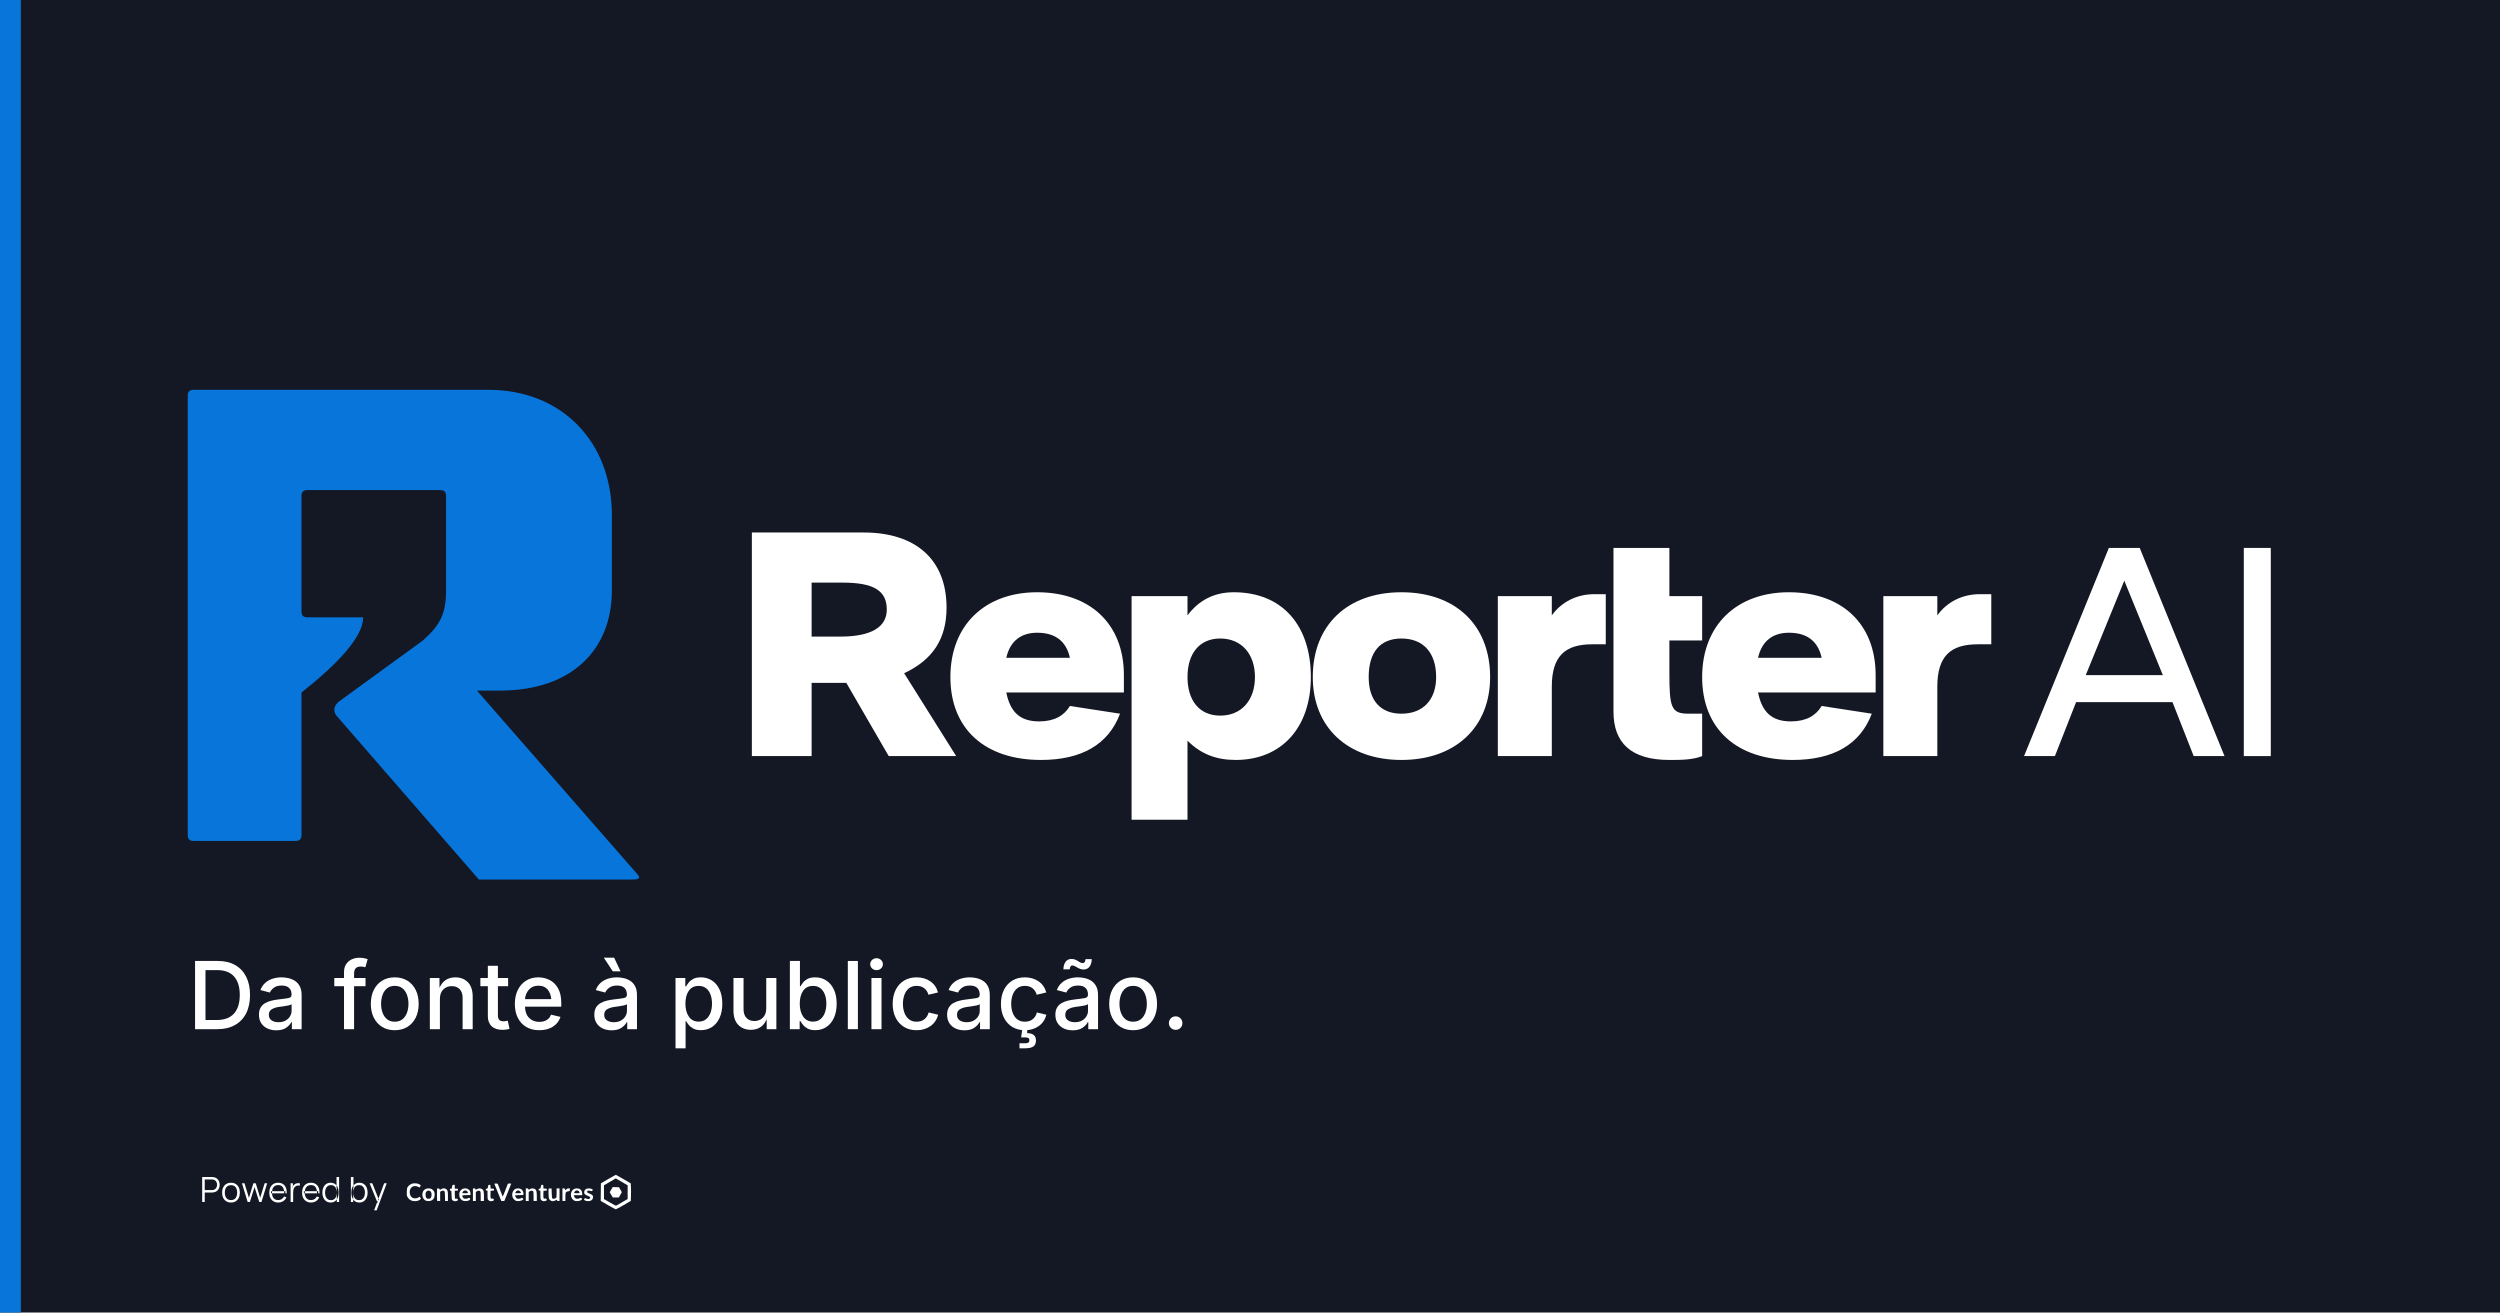
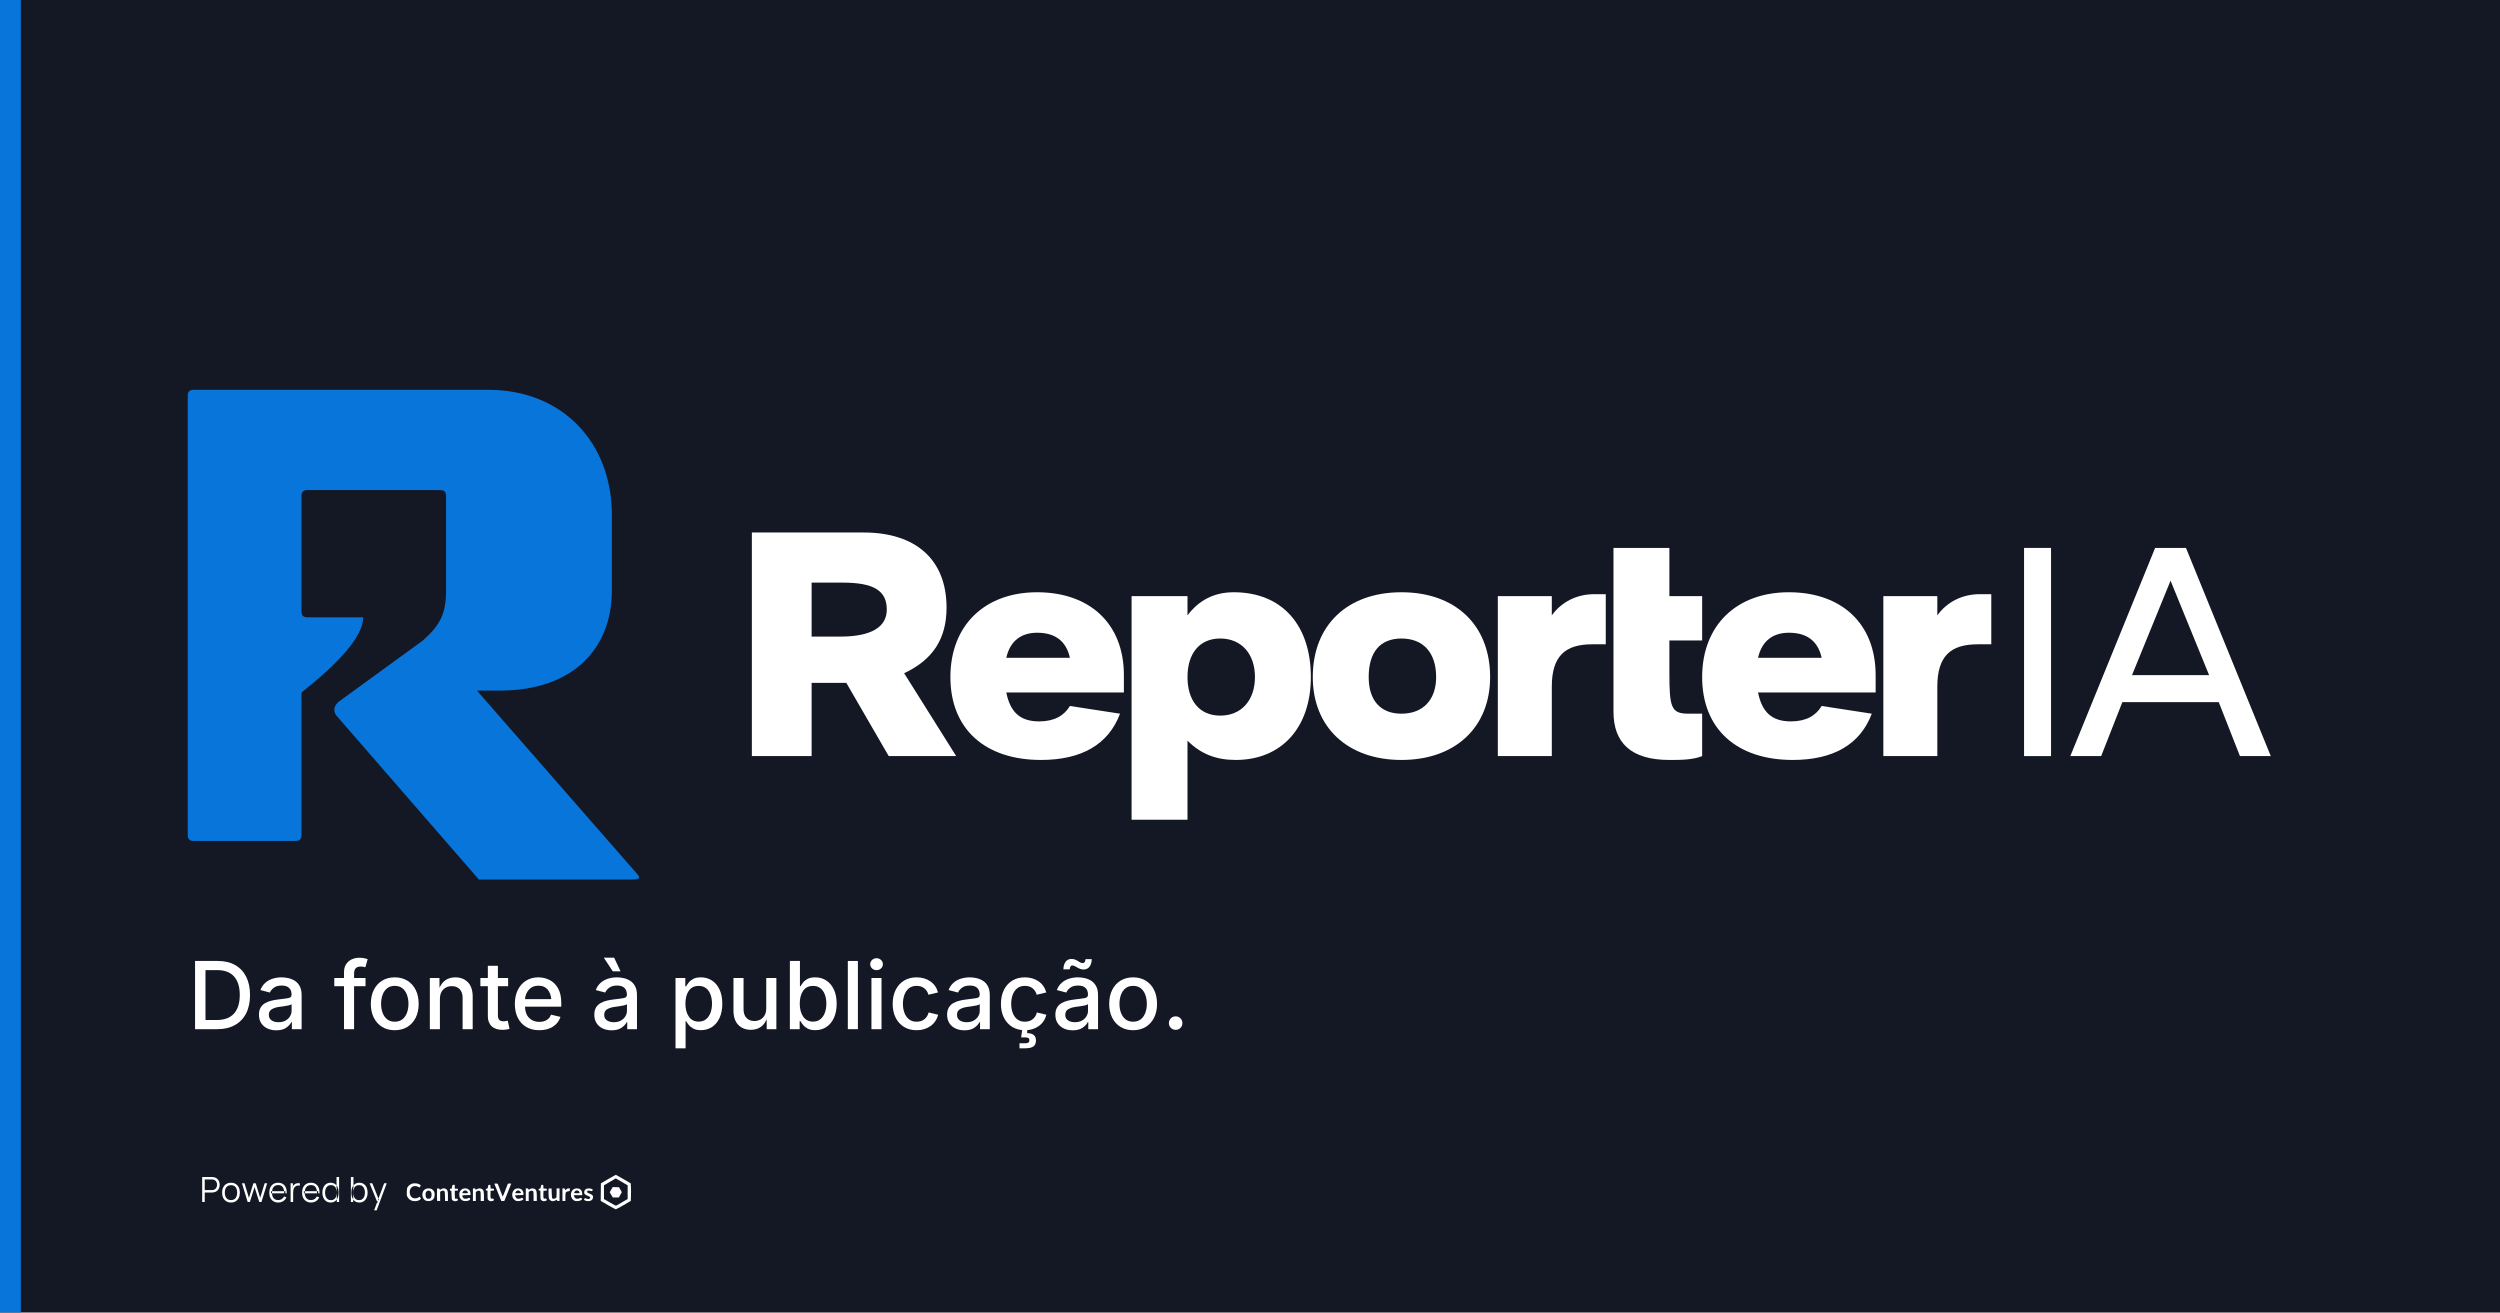
<svg xmlns="http://www.w3.org/2000/svg" viewBox="0 0 1200 630" width="1200" height="630">
  <rect width="1200" height="630" fill="#141824" />
  <rect width="10" height="630" fill="#0875DB" />
  <g transform="translate(63 160) scale(2.26)">
    <g transform="translate(12 12)">
      <g transform="translate(0 0) scale(0.4094488)" fill="#0875DB" fill-rule="evenodd">
        <path d="M3 0H156C194 0 220 27 220 65V104C220 135 199 156 162 156H150L233 251Q236 254 231 254H151L78 170Q74 166 78 162L122 130C131 122 134 116 134 104V55Q134 52 131 52H62Q59 52 59 55V115Q59 118 62 118H91C91 128 78 142 59 157V231Q59 234 56 234H3Q0 234 0 231V3Q0 0 3 0Z" />
      </g>
      <g transform="translate(119.811 30.3) scale(0.409396)" fill="#FFFFFF" fill-rule="evenodd">
        <path d="M0 0H58C85 0 101 14 101 39C101 55 94 66 79 73L106 116H71L49 78H31V116H0Z M31 26V54H46C62 54 70 49 70 40C70 30 63 26 47 26Z" />
        <path d="M193 83H132C134 93 139 98 149 98C157 98 162 95 165 90L191 94C185 110 171 118 150 118C121 118 103 102 103 75C103 48 121 31 148 31C175 31 193 47 193 74Z M132 65H165C163 56 157 52 148 52C140 52 134 56 132 65Z" />
        <path d="M197 33H226V43C232 35 240 31 250 31C275 31 290 48 290 75C290 101 275 118 251 118C241 118 233 115 226 108V149H197Z M226 75C226 63 232 55 243 55C254 55 261 63 261 75C261 87 254 95 243 95C232 95 226 87 226 75Z" />
        <path d="M337 31C365 31 383 48 383 75C383 101 365 118 337 118C309 118 291 101 291 75C291 48 309 31 337 31Z M337 55C326 55 320 62 320 75C320 87 326 94 337 94C348 94 355 87 355 75C355 62 348 55 337 55Z" />
        <path d="M387 33H415V43C420 36 428 32 437 32H443V58H436C422 58 415 64 415 80V116H387Z" />
        <path d="M447 8H476V33H493V56H476V73C476 91 477 94 486 94H493V116C488 118 482 118 476 118C456 118 447 109 447 93Z" />
        <path d="M583 83H522C524 93 529 98 539 98C547 98 552 95 555 90L581 94C575 110 561 118 540 118C511 118 493 102 493 75C493 48 511 31 538 31C565 31 583 47 583 74Z M522 65H555C553 56 547 52 538 52C530 52 524 56 522 65Z" />
        <path d="M587 33H615V43C620 36 628 32 637 32H643V58H636C622 58 615 64 615 80V116H587Z" />
-         <path d="M704 8H720L764 116H748L737 88H687L676 116H660Z M692 74H732L712 25Z" />
-         <path d="M774 8H788V116H774Z" />
+         <path d="M660 8H674V116H660Z" />
+         <path d="M728 8H744L788 116H772L761 88H711L700 116H684Z M716 74H756L736 25Z" />
      </g>
    </g>
  </g>
  <path d="M650 0L165 0L165 1490L664 1490Q884 1490 1041 1400.5Q1198 1311 1282 1145Q1366 979 1366 747Q1366 514 1281.5 347Q1197 180 1036.5 90Q876 0 650 0ZM393 200L637 200Q890 200 1016 341.5Q1142 483 1142 747Q1142 1010 1017.5 1150Q893 1290 649 1290L393 1290Z" transform="translate(90 494) scale(0.02197266 -0.02197266)" fill="#FFFFFF" />
  <path d="M461 -25Q354 -25 268.5 14.5Q183 54 133 130Q83 206 83 316Q83 411 120 472.5Q157 534 219 569.5Q281 605 357.5 623Q434 641 513 650Q661 667 728 679.5Q795 692 795 751L795 757Q795 850 740.5 901.5Q686 953 581 953Q471 953 408 905Q345 857 322 800L115 854Q153 954 224 1015Q295 1076 386.5 1104Q478 1132 578 1132Q645 1132 721 1116Q797 1100 864 1058.5Q931 1017 973 940Q1015 863 1015 742L1015 0L802 0L802 153L791 153Q758 87 677.5 31Q597 -25 461 -25ZM510 152Q599 152 663 187.5Q727 223 761.5 280Q796 337 796 403L796 546Q780 530 727.5 518.5Q675 507 617 499Q559 491 525 487Q432 474 365.5 436.5Q299 399 299 313Q299 233 358.5 192.5Q418 152 510 152Z" transform="translate(122.4756 494) scale(0.02197266 -0.02197266)" fill="#FFFFFF" />
  <path d="" transform="translate(148.0298 494) scale(0.02197266 -0.02197266)" fill="#FFFFFF" />
  <path d="M702 1118L702 939L452 939L452 0L232 0L232 939L20 939L20 1118L232 1118L232 1246Q232 1350 278.5 1420Q325 1490 400.5 1525Q476 1560 565 1560Q631 1560 678.5 1549.5Q726 1539 749 1530L698 1352Q682 1356 658 1362Q634 1368 600 1368Q521 1368 486.5 1329Q452 1290 452 1216L452 1118Z" transform="translate(160.0269 494) scale(0.02197266 -0.02197266)" fill="#FFFFFF" />
  <path d="M618 -23Q461 -23 343.5 49Q226 121 161 250.5Q96 380 96 553Q96 727 161 857.5Q226 988 343.5 1060Q461 1132 618 1132Q776 1132 893.5 1060Q1011 988 1076 857.5Q1141 727 1141 553Q1141 380 1076 250.5Q1011 121 893.5 49Q776 -23 618 -23ZM618 163Q720 163 786.5 216.5Q853 270 885.5 358.5Q918 447 918 553Q918 660 885.5 749.5Q853 839 786.5 892.5Q720 946 618 946Q517 946 451 892.5Q385 839 352.5 749.5Q320 660 320 553Q320 447 352.5 358.5Q385 270 451 216.5Q517 163 618 163Z" transform="translate(175.8911 494) scale(0.02197266 -0.02197266)" fill="#FFFFFF" />
  <path d="M368 662L368 0L148 0L148 1118L358 1118L359 903Q411 1021 498.5 1076.5Q586 1132 704 1132Q875 1132 979.5 1024.5Q1084 917 1084 710L1084 0L864 0L864 683Q864 804 801 872Q738 940 628 940Q516 940 442 867.5Q368 795 368 662Z" transform="translate(203.0713 494) scale(0.02197266 -0.02197266)" fill="#FFFFFF" />
  <path d="M626 1118L626 939L403 939L403 302Q403 235 431.5 203.5Q460 172 525 172Q543 172 570.5 176Q598 180 618 184L657 8Q622 -4 581.5 -9.5Q541 -15 503 -15Q351 -15 267 63.5Q183 142 183 284L183 939L20 939L20 1118L183 1118L183 1384L403 1384L403 1118Z" transform="translate(230.1416 494) scale(0.02197266 -0.02197266)" fill="#FFFFFF" />
  <path d="M630 -23Q465 -23 345 48Q225 119 160.5 248Q96 377 96 551Q96 723 159.5 854Q223 985 339 1058.5Q455 1132 611 1132Q738 1132 852.5 1075.5Q967 1019 1038.5 895.5Q1110 772 1110 570L1110 492L317 492Q323 330 409 244.5Q495 159 632 159Q724 159 790.5 199Q857 239 886 317L1093 268Q1053 137 931 57Q809 -23 630 -23ZM318 656L892 656Q880 788 809.5 869Q739 950 612 950Q480 950 403.5 863.5Q327 777 318 656Z" transform="translate(245.0171 494) scale(0.02197266 -0.02197266)" fill="#FFFFFF" />
  <path d="" transform="translate(271.4502 494) scale(0.02197266 -0.02197266)" fill="#FFFFFF" />
  <path d="M461 -25Q354 -25 268.5 14.5Q183 54 133 130Q83 206 83 316Q83 411 120 472.5Q157 534 219 569.5Q281 605 357.5 623Q434 641 513 650Q661 667 728 679.5Q795 692 795 751L795 757Q795 850 740.5 901.5Q686 953 581 953Q471 953 408 905Q345 857 322 800L115 854Q153 954 224 1015Q295 1076 386.5 1104Q478 1132 578 1132Q645 1132 721 1116Q797 1100 864 1058.5Q931 1017 973 940Q1015 863 1015 742L1015 0L802 0L802 153L791 153Q758 87 677.5 31Q597 -25 461 -25ZM510 152Q599 152 663 187.5Q727 223 761.5 280Q796 337 796 403L796 546Q780 530 727.5 518.5Q675 507 617 499Q559 491 525 487Q432 474 365.5 436.5Q299 399 299 313Q299 233 358.5 192.5Q418 152 510 152ZM487 1263L290 1562L516 1562L656 1263Z" transform="translate(283.4473 494) scale(0.02197266 -0.02197266)" fill="#FFFFFF" />
  <path d="" transform="translate(309.0015 494) scale(0.02197266 -0.02197266)" fill="#FFFFFF" />
  <path d="M148 -418L148 1118L362 1118L362 936L380 936Q399 970 434.5 1016.5Q470 1063 534 1097.5Q598 1132 703 1132Q837 1132 942.5 1064Q1048 996 1109 867Q1170 738 1170 556Q1170 376 1110 246Q1050 116 944.5 47Q839 -22 703 -22Q601 -22 537 12.5Q473 47 436.5 93Q400 139 380 175L368 175L368 -418ZM654 165Q750 165 814.5 217Q879 269 912 358Q945 447 945 558Q945 668 912.5 755.5Q880 843 815.5 894Q751 945 654 945Q512 945 438 838.5Q364 732 364 558Q364 383 439 274Q514 165 654 165Z" transform="translate(320.9985 494) scale(0.02197266 -0.02197266)" fill="#FFFFFF" />
  <path d="M529 -14Q358 -14 253 93.5Q148 201 148 408L148 1118L368 1118L368 435Q368 314 431.5 246Q495 178 604 178Q716 178 790 250.5Q864 323 864 456L864 1118L1085 1118L1085 0L874 0L873 217Q820 95 732.5 40.5Q645 -14 529 -14Z" transform="translate(348.8159 494) scale(0.02197266 -0.02197266)" fill="#FFFFFF" />
  <path d="M703 -22Q601 -22 537 12.5Q473 47 436.5 93Q400 139 380 175L362 175L362 0L148 0L148 1490L368 1490L368 936L380 936Q399 970 434.5 1016.5Q470 1063 534 1097.5Q598 1132 703 1132Q837 1132 942.5 1064Q1048 996 1109 867Q1170 738 1170 556Q1170 376 1110 246Q1050 116 944.5 47Q839 -22 703 -22ZM654 165Q750 165 814.5 217Q879 269 912 358Q945 447 945 558Q945 668 912.5 755.5Q880 843 815.5 894Q751 945 654 945Q512 945 438 838.5Q364 732 364 558Q364 383 439 274Q514 165 654 165Z" transform="translate(375.8862 494) scale(0.02197266 -0.02197266)" fill="#FFFFFF" />
  <path d="M368 1490L368 0L148 0L148 1490Z" transform="translate(403.7036 494) scale(0.02197266 -0.02197266)" fill="#FFFFFF" />
  <path d="M148 0L148 1118L368 1118L368 0ZM259 1289Q202 1289 161.5 1327Q121 1365 121 1419Q121 1474 161.5 1512Q202 1550 259 1550Q316 1550 357 1512Q398 1474 398 1419Q398 1365 357 1327Q316 1289 259 1289Z" transform="translate(415.0415 494) scale(0.02197266 -0.02197266)" fill="#FFFFFF" />
  <path d="M618 -23Q460 -23 343 49Q226 121 161 250.5Q96 380 96 553Q96 727 161 857.5Q226 988 343 1060Q460 1132 618 1132Q792 1132 918.5 1044.5Q1045 957 1086 802L877 752Q854 839 787.5 892.5Q721 946 619 946Q518 946 451.5 893Q385 840 352.5 750.5Q320 661 320 553Q320 446 352.5 357.5Q385 269 451.5 216Q518 163 619 163Q723 163 791 218.5Q859 274 881 365L1089 315Q1048 157 921 67Q794 -23 618 -23Z" transform="translate(426.3794 494) scale(0.02197266 -0.02197266)" fill="#FFFFFF" />
  <path d="M461 -25Q354 -25 268.5 14.5Q183 54 133 130Q83 206 83 316Q83 411 120 472.5Q157 534 219 569.5Q281 605 357.5 623Q434 641 513 650Q661 667 728 679.5Q795 692 795 751L795 757Q795 850 740.5 901.5Q686 953 581 953Q471 953 408 905Q345 857 322 800L115 854Q153 954 224 1015Q295 1076 386.5 1104Q478 1132 578 1132Q645 1132 721 1116Q797 1100 864 1058.5Q931 1017 973 940Q1015 863 1015 742L1015 0L802 0L802 153L791 153Q758 87 677.5 31Q597 -25 461 -25ZM510 152Q599 152 663 187.5Q727 223 761.5 280Q796 337 796 403L796 546Q780 530 727.5 518.5Q675 507 617 499Q559 491 525 487Q432 474 365.5 436.5Q299 399 299 313Q299 233 358.5 192.5Q418 152 510 152Z" transform="translate(452.7905 494) scale(0.02197266 -0.02197266)" fill="#FFFFFF" />
  <path d="M618 -23Q460 -23 343 49Q226 121 161 250.5Q96 380 96 553Q96 727 161 857.5Q226 988 343 1060Q460 1132 618 1132Q792 1132 918.5 1044.5Q1045 957 1086 802L877 752Q854 839 787.5 892.5Q721 946 619 946Q518 946 451.5 893Q385 840 352.5 750.5Q320 661 320 553Q320 446 352.5 357.5Q385 269 451.5 216Q518 163 619 163Q723 163 791 218.5Q859 274 881 365L1089 315Q1048 157 921 67Q794 -23 618 -23ZM501 -418L501 -308L622 -308Q675 -308 696 -293.5Q717 -279 717 -244Q717 -208 696 -194Q675 -180 622 -180L537 -180L569 47L671 47L671 0L669 -87Q861 -89 861 -247Q861 -337 805 -377.5Q749 -418 627 -418Z" transform="translate(478.3447 494) scale(0.02197266 -0.02197266)" fill="#FFFFFF" />
  <path d="M461 -25Q354 -25 268.5 14.5Q183 54 133 130Q83 206 83 316Q83 411 120 472.5Q157 534 219 569.5Q281 605 357.5 623Q434 641 513 650Q661 667 728 679.5Q795 692 795 751L795 757Q795 850 740.5 901.5Q686 953 581 953Q471 953 408 905Q345 857 322 800L115 854Q153 954 224 1015Q295 1076 386.5 1104Q478 1132 578 1132Q645 1132 721 1116Q797 1100 864 1058.5Q931 1017 973 940Q1015 863 1015 742L1015 0L802 0L802 153L791 153Q758 87 677.5 31Q597 -25 461 -25ZM510 152Q599 152 663 187.5Q727 223 761.5 280Q796 337 796 403L796 546Q780 530 727.5 518.5Q675 507 617 499Q559 491 525 487Q432 474 365.5 436.5Q299 399 299 313Q299 233 358.5 192.5Q418 152 510 152ZM702 1303Q648 1303 602 1325.5Q556 1348 519 1370Q482 1392 454 1392Q426 1392 412.5 1366.5Q399 1341 397 1307L258 1307Q261 1410 306 1472Q351 1534 436 1534Q492 1534 535 1511.5Q578 1489 613 1466Q648 1443 682 1443Q733 1443 742 1530L878 1530Q875 1425 828 1364Q781 1303 702 1303Z" transform="translate(504.7559 494) scale(0.02197266 -0.02197266)" fill="#FFFFFF" />
  <path d="M618 -23Q461 -23 343.5 49Q226 121 161 250.5Q96 380 96 553Q96 727 161 857.5Q226 988 343.5 1060Q461 1132 618 1132Q776 1132 893.5 1060Q1011 988 1076 857.5Q1141 727 1141 553Q1141 380 1076 250.5Q1011 121 893.5 49Q776 -23 618 -23ZM618 163Q720 163 786.5 216.5Q853 270 885.5 358.5Q918 447 918 553Q918 660 885.5 749.5Q853 839 786.5 892.5Q720 946 618 946Q517 946 451 892.5Q385 839 352.5 749.5Q320 660 320 553Q320 447 352.5 358.5Q385 270 451 216.5Q517 163 618 163Z" transform="translate(530.3101 494) scale(0.02197266 -0.02197266)" fill="#FFFFFF" />
  <path d="M311 -15Q249 -15 206 27.5Q163 70 163 132Q163 194 206 237Q249 280 311 280Q373 280 415.5 237Q458 194 458 132Q458 70 415.5 27.5Q373 -15 311 -15Z" transform="translate(557.4902 494) scale(0.02197266 -0.02197266)" fill="#FFFFFF" />
  <g transform="translate(90 558) scale(0.98)">
    <g transform="translate(6 6)">
      <g transform="translate(0 0.6) scale(0.17)" fill="#FFFFFF" fill-rule="evenodd">
        <path d="M7.0 75.0V3.0H34.8Q35.85 3.0 37.175 3.075Q38.5 3.15 39.867 3.4Q45.483 4.267 49.408 7.333Q53.333 10.4 55.367 15.058Q57.4 19.717 57.4 25.333Q57.4 30.95 55.358 35.608Q53.317 40.267 49.392 43.333Q45.467 46.4 39.867 47.267Q38.5 47.467 37.167 47.567Q35.833 47.667 34.8 47.667H14.333V75.0ZM14.333 40.633H34.6Q35.517 40.633 36.717 40.533Q37.917 40.433 39.067 40.2Q42.75 39.417 45.133 37.158Q47.517 34.9 48.675 31.792Q49.833 28.683 49.833 25.333Q49.833 21.983 48.675 18.875Q47.517 15.767 45.133 13.508Q42.75 11.25 39.067 10.466Q37.917 10.2 36.717 10.116Q35.517 10.033 34.6 10.033H14.333Z" />
        <path d="M89.967 76.5Q81.917 76.5 76.2 72.85Q70.483 69.2 67.442 62.758Q64.4 56.317 64.4 47.933Q64.4 39.45 67.5 33.042Q70.6 26.633 76.333 23.067Q82.067 19.5 89.967 19.5Q98.05 19.5 103.775 23.133Q109.5 26.767 112.533 33.175Q115.567 39.583 115.567 47.933Q115.567 56.433 112.508 62.858Q109.45 69.283 103.708 72.892Q97.967 76.5 89.967 76.5ZM89.967 69.467Q98.95 69.467 103.358 63.475Q107.767 57.483 107.767 47.933Q107.767 38.167 103.325 32.35Q98.883 26.533 89.967 26.533Q83.917 26.533 79.983 29.267Q76.05 32 74.125 36.817Q72.2 41.633 72.2 47.933Q72.2 57.683 76.708 63.575Q81.217 69.467 89.967 69.467Z" />
        <path d="M138.05 75.0 121.55 20.967 128.916 21.0 141.717 62.934 154.567 21.0H161.267L174.117 62.934L186.983 21.0H194.283L177.783 75.0H171.383L157.917 32L144.45 75.0Z" />
        <path d="M226.133 76.5Q218.267 76.5 212.475 73.008Q206.683 69.517 203.492 63.158Q200.3 56.8 200.3 48.233Q200.3 39.383 203.45 32.933Q206.6 26.483 212.333 22.992Q218.067 19.5 225.867 19.5Q233.867 19.5 239.517 23.167Q245.167 26.833 248.067 33.683Q250.967 40.533 250.683 50.067H243.2V47.467Q243 36.95 238.675 31.592Q234.35 26.233 226.067 26.233Q217.35 26.233 212.725 31.892Q208.1 37.55 208.1 48.0Q208.1 58.217 212.725 63.842Q217.35 69.467 225.867 69.467Q231.667 69.467 235.983 66.783Q240.3 64.1 242.8 59.067L249.667 61.7Q246.45 68.767 240.225 72.633Q234 76.5 226.133 76.5ZM205.5 50.067V43.9H246.767V50.067Z" />
        <path d="M261.75 75.0V21.0H268.35V34L267.05 32.3Q267.966 29.9 269.416 27.867Q270.866 25.833 272.55 24.533Q274.666 22.7 277.45 21.725Q280.233 20.75 283.083 20.575Q285.933 20.4 288.317 21.0V27.9Q285.333 27.166 281.841 27.558Q278.35 27.95 275.383 30.333Q272.683 32.467 271.35 35.375Q270.016 38.283 269.566 41.558Q269.116 44.833 269.116 48.067V75.0Z" />
        <path d="M320.633 76.5Q312.767 76.5 306.975 73.008Q301.183 69.517 297.992 63.158Q294.8 56.8 294.8 48.233Q294.8 39.383 297.95 32.933Q301.1 26.483 306.833 22.992Q312.567 19.5 320.367 19.5Q328.367 19.5 334.017 23.167Q339.667 26.833 342.567 33.683Q345.467 40.533 345.183 50.067H337.7V47.467Q337.5 36.95 333.175 31.592Q328.85 26.233 320.567 26.233Q311.85 26.233 307.225 31.892Q302.6 37.55 302.6 48.0Q302.6 58.217 307.225 63.842Q311.85 69.467 320.367 69.467Q326.167 69.467 330.483 66.783Q334.8 64.1 337.3 59.067L344.167 61.7Q340.95 68.767 334.725 72.633Q328.5 76.5 320.633 76.5ZM300 50.067V43.9H341.267V50.067Z" />
        <path d="M377.217 76.5Q369.633 76.5 364.283 72.733Q358.933 68.967 356.092 62.5Q353.25 56.033 353.25 47.933Q353.25 39.883 356.075 33.442Q358.9 27 364.2 23.25Q369.5 19.5 376.917 19.5Q384.517 19.5 389.717 23.2Q394.917 26.9 397.583 33.333Q400.25 39.767 400.25 47.933Q400.25 56 397.592 62.467Q394.933 68.933 389.8 72.717Q384.667 76.5 377.217 76.5ZM377.95 69.667Q383.7 69.667 387.458 66.85Q391.217 64.033 393.05 59.117Q394.883 54.2 394.883 47.933Q394.883 41.6 393.033 36.717Q391.183 31.833 387.458 29.083Q383.733 26.333 378.117 26.333Q372.3 26.333 368.508 29.192Q364.716 32.05 362.883 36.942Q361.05 41.833 361.05 47.933Q361.05 54.083 362.933 59.008Q364.816 63.933 368.567 66.8Q372.317 69.667 377.95 69.667ZM394.883 75.0V34.333H394.117V3.0H401.483V75.0Z" />
        <path d="M459.733 76.5Q452.283 76.5 447.15 72.717Q442.017 68.933 439.358 62.467Q436.7 56 436.7 47.933Q436.7 39.767 439.367 33.333Q442.033 26.9 447.233 23.2Q452.433 19.5 460.033 19.5Q467.45 19.5 472.75 23.25Q478.05 27 480.875 33.442Q483.7 39.883 483.7 47.933Q483.7 56.033 480.858 62.5Q478.017 68.967 472.667 72.733Q467.317 76.5 459.733 76.5ZM435.467 75.0V3.0H442.833V34.333H442.067V75.0ZM459 69.667Q464.633 69.667 468.383 66.8Q472.133 63.933 474.017 59.008Q475.9 54.083 475.9 47.933Q475.9 41.833 474.05 36.942Q472.2 32.05 468.425 29.192Q464.65 26.333 458.833 26.333Q453.217 26.333 449.492 29.083Q445.767 31.833 443.917 36.717Q442.067 41.6 442.067 47.933Q442.067 54.2 443.9 59.117Q445.733 64.033 449.492 66.85Q453.25 69.667 459 69.667Z" />
        <path d="M502.4 99.0 512.867 70.667 513 79.067 489.367 21.0H497.133L516.533 69.567H513.333L531.233 21.0H538.766L509.733 99.0Z" />
      </g>
      <g transform="translate(101.2265 0) scale(0.1588785)" fill="#FFFFFF" fill-rule="evenodd">
        <path d="M 622 13.338 L 599.500 26.567 599.234 53.579 L 598.969 80.592 621.234 93.536 C 633.480 100.656, 644.400 106.481, 645.500 106.481 C 646.600 106.481, 657.448 100.677, 669.606 93.584 L 691.712 80.687 692.279 64.593 C 692.592 55.742, 692.544 43.554, 692.173 37.510 L 691.500 26.520 669 13.342 C 656.625 6.094, 646.050 0.152, 645.500 0.137 C 644.950 0.122, 634.375 6.062, 622 13.338 M 627.267 21.861 L 609.033 32.500 609.017 53.655 L 609 74.809 627.093 85.390 C 642.965 94.673, 645.450 95.832, 647.343 94.834 C 648.529 94.208, 656.813 89.451, 665.750 84.262 L 682 74.828 681.992 53.664 L 681.984 32.500 667.742 24.243 C 659.909 19.702, 651.700 14.915, 649.500 13.604 L 645.500 11.222 627.267 21.861 M 17.882 27.319 C 11.737 29.619, 7.390 32.817, 4.384 37.249 C 1.704 41.199, 1.476 42.288, 1.167 52.627 C 0.881 62.170, 1.116 64.307, 2.816 67.640 C 7.501 76.823, 15.425 81.410, 26.500 81.351 C 33.984 81.311, 39.717 79.185, 43.439 75.068 C 45.367 72.937, 45.363 72.908, 42.782 70.328 L 40.186 67.731 36.908 70.065 C 34.659 71.667, 31.885 72.506, 28.065 72.741 C 17.499 73.390, 10.919 66.671, 10.219 54.520 C 9.943 49.727, 10.344 47.585, 12.186 44.008 C 13.459 41.538, 16.029 38.500, 17.898 37.258 C 22.534 34.177, 30.725 34.156, 36.159 37.210 L 40.091 39.419 42.455 36.460 C 45.234 32.982, 44.688 31.903, 38.567 28.777 C 33.474 26.176, 22.923 25.433, 17.882 27.319 M 271.167 27.946 C 271.350 28.467, 276.225 40.611, 282 54.934 L 292.500 80.976 297.120 80.988 L 301.740 81 312.370 54.660 C 318.217 40.173, 323 28.023, 323 27.660 C 323 27.297, 320.739 27, 317.975 27 C 313.424 27, 312.848 27.259, 311.863 29.750 C 311.265 31.262, 307.701 40.589, 303.943 50.476 C 300.185 60.363, 296.881 67.788, 296.600 66.976 C 294.757 61.645, 282.626 30.174, 281.865 28.750 C 281.164 27.438, 279.666 27, 275.881 27 C 273.105 27, 270.983 27.426, 271.167 27.946 M 141.640 32.750 C 141.369 33.712, 140.849 36.413, 140.485 38.750 C 139.882 42.626, 139.568 43, 136.912 43 C 134.343 43, 134 43.353, 134 46 C 134 48.501, 134.400 49, 136.402 49 C 138.801 49, 138.804 49.015, 139.152 62.421 C 139.474 74.831, 139.675 76.027, 141.820 78.310 C 144.711 81.385, 149.095 82.321, 154.187 80.950 C 158.499 79.789, 159.704 78.072, 158.146 75.311 C 157.439 74.058, 155.948 73.500, 153.312 73.500 L 149.500 73.500 149.219 61.250 L 148.938 49 153.969 49 C 158.892 49, 159 48.936, 159 46 C 159 43.067, 158.889 43, 154 43 L 149 43 149 37 L 149 31 145.567 31 C 143.153 31, 141.988 31.519, 141.640 32.750 M 252.520 32.250 C 252.291 32.938, 251.729 35.523, 251.271 37.996 C 250.540 41.946, 250.078 42.553, 247.469 43.005 C 245.110 43.414, 244.500 44.031, 244.500 46.010 C 244.500 47.983, 245.071 48.566, 247.250 48.816 L 250 49.133 250 61.990 C 250 74.218, 250.121 74.991, 252.480 77.794 C 255.364 81.221, 259.080 82.222, 264.434 81.015 C 269.684 79.831, 270.677 78.634, 269.004 75.508 C 267.862 73.374, 267.155 73.068, 264.510 73.564 C 259.571 74.491, 258.889 72.790, 259.215 60.355 L 259.500 49.500 264.750 49.198 C 269.805 48.907, 270 48.788, 270 46 C 270 43.212, 269.805 43.093, 264.750 42.802 L 259.500 42.500 259.200 36.750 C 258.906 31.103, 258.847 31, 255.919 31 C 254.279 31, 252.750 31.563, 252.520 32.250 M 415.520 32.250 C 415.291 32.938, 414.729 35.523, 414.271 37.996 C 413.540 41.946, 413.078 42.553, 410.469 43.005 C 408.110 43.414, 407.500 44.031, 407.500 46.010 C 407.500 47.983, 408.071 48.566, 410.250 48.816 L 413 49.133 413 61.990 C 413 74.218, 413.121 74.991, 415.480 77.794 C 418.364 81.221, 422.080 82.222, 427.434 81.015 C 432.684 79.831, 433.677 78.634, 432.004 75.508 C 430.862 73.374, 430.155 73.068, 427.510 73.564 C 422.571 74.491, 421.889 72.790, 422.215 60.355 L 422.500 49.500 427.750 49.198 C 432.805 48.907, 433 48.788, 433 46 C 433 43.212, 432.805 43.093, 427.750 42.802 L 422.500 42.500 422.200 36.750 C 421.906 31.103, 421.847 31, 418.919 31 C 417.279 31, 415.750 31.563, 415.520 32.250 M 633.711 41.714 C 632.413 43.796, 630.309 47.378, 629.035 49.672 L 626.719 53.845 631.455 61.922 L 636.190 70 645.508 70 L 654.825 70 659.412 62.047 C 661.936 57.672, 664 53.886, 664 53.632 C 664 53.378, 662.052 49.869, 659.670 45.835 L 655.341 38.500 645.706 38.214 L 636.070 37.928 633.711 41.714 M 58.999 43.940 C 54.437 46.353, 52.122 48.992, 50.449 53.684 C 46.779 63.973, 50.621 75.133, 59.406 79.701 C 61.004 80.532, 64.872 81.237, 68.002 81.266 C 79.561 81.375, 87 73.795, 87 61.908 C 87 58.730, 86.521 54.863, 85.936 53.315 C 84.489 49.484, 80.174 45.042, 76.282 43.377 C 71.740 41.433, 63.213 41.711, 58.999 43.940 M 94.469 43.220 C 94.185 43.961, 94.075 52.652, 94.226 62.534 L 94.500 80.500 99.250 80.805 L 104 81.110 104 66.770 L 104 52.431 106.904 50.716 C 110.436 48.630, 113.961 48.521, 116.559 50.417 C 118.298 51.687, 118.534 53.350, 118.824 66.417 L 119.148 81 123.574 81 L 128 81 128 66.450 C 128 50.669, 127.323 47.972, 122.385 44.088 C 118.620 41.127, 111.385 41.249, 106.813 44.352 L 103.347 46.704 102.423 44.602 C 101.326 42.105, 95.299 41.057, 94.469 43.220 M 173.500 43.417 C 169.773 45.081, 165.469 49.596, 164.064 53.315 C 162.557 57.303, 162.745 66.152, 164.422 70.128 C 167.429 77.258, 173.604 81.286, 181.529 81.286 C 187.626 81.286, 193.141 79.607, 195.459 77.046 C 196.812 75.551, 196.931 74.740, 196.045 73.083 C 194.715 70.598, 194.297 70.560, 189.654 72.500 C 185.444 74.259, 179.704 74.447, 176.850 72.920 C 174.999 71.929, 172 66.452, 172 64.062 C 172 63.459, 177.084 62.948, 184.750 62.780 L 197.500 62.500 197.458 57.267 C 197.411 51.388, 195.442 47.947, 190.010 44.250 C 186.174 41.639, 178.366 41.246, 173.500 43.417 M 205 61.500 L 205 81 209.500 81 L 214 81 214 66.985 L 214 52.971 217.250 50.989 C 221.313 48.512, 225.192 48.450, 227.345 50.829 C 228.721 52.349, 229 55.046, 229 66.829 L 229 81 234 81 L 239 81 238.994 67.750 C 238.988 52.862, 238.111 48.392, 234.534 45.032 C 230.915 41.632, 223.226 41.079, 218.484 43.877 C 214.035 46.502, 213.368 46.516, 212.710 44 C 212.310 42.468, 211.346 42, 208.594 42 L 205 42 205 61.500 M 336.500 43.412 C 330.263 46.184, 326 53.527, 326 61.500 C 326 69.387, 330.017 76.371, 336.500 79.757 C 342.226 82.746, 353.594 81.295, 359.220 76.857 C 360.840 75.579, 360.830 75.357, 359.048 73.028 C 357.172 70.577, 357.124 70.570, 353.544 72.278 C 348.475 74.695, 341.544 74.544, 338.960 71.960 C 337.027 70.027, 335 65.935, 335 63.965 C 335 63.467, 340.738 62.934, 347.750 62.780 L 360.500 62.500 360.814 58.697 C 361.278 53.062, 357.718 46.407, 352.934 43.967 C 348.467 41.687, 340.951 41.434, 336.500 43.412 M 368 61.500 L 368 81 372.500 81 L 377 81 377 66.985 L 377 52.971 380.250 50.989 C 384.313 48.512, 388.192 48.450, 390.345 50.829 C 391.721 52.349, 392 55.046, 392 66.829 L 392 81 397 81 L 402 81 401.994 67.750 C 401.988 52.862, 401.111 48.392, 397.534 45.032 C 393.915 41.632, 386.226 41.079, 381.484 43.877 C 377.035 46.502, 376.368 46.516, 375.710 44 C 375.310 42.468, 374.346 42, 371.594 42 L 368 42 368 61.500 M 438.394 43.415 C 438.071 44.257, 437.963 51.226, 438.153 58.901 C 438.457 71.114, 438.759 73.210, 440.571 75.679 C 445.220 82.012, 452.423 83.228, 459.807 78.927 C 461.626 77.867, 463.261 77, 463.441 77 C 463.620 77, 464.002 77.900, 464.290 79 C 464.690 80.532, 465.654 81, 468.406 81 L 472 81 472 61.500 L 472 42 467.500 42 L 463 42 463 55.927 C 463 69.782, 462.986 69.866, 460.365 71.927 C 457.604 74.099, 452.553 74.633, 450 73.024 C 448.817 72.278, 448.394 68.954, 448 57.289 L 447.500 42.500 443.241 42.192 C 440.134 41.967, 438.823 42.298, 438.394 43.415 M 481 61.500 L 481 81 485.500 81 L 490 81 490 69.450 C 490 53.594, 491.102 51.633, 500.500 50.774 C 503.263 50.522, 503.524 50.165, 503.807 46.250 L 504.115 42 499.981 42 C 496.762 42, 495.211 42.636, 492.976 44.870 L 490.105 47.741 489.105 44.870 C 488.256 42.436, 487.564 42, 484.552 42 L 481 42 481 61.500 M 517.223 43.661 C 503.672 50.340, 503.727 72.636, 517.311 79.661 C 521.851 82.008, 531.617 81.746, 536.727 79.139 C 539.003 77.978, 541.174 76.527, 541.554 75.913 C 541.933 75.300, 541.299 73.855, 540.146 72.702 C 538.119 70.675, 537.933 70.662, 534.491 72.303 C 532.534 73.236, 529.001 74, 526.640 74 C 521.726 74, 518.550 71.405, 517.046 66.160 L 516.140 63 529.190 63 L 542.240 63 541.820 57.185 C 541.326 50.365, 538.711 46.040, 533.619 43.623 C 529.265 41.558, 521.454 41.575, 517.223 43.661 M 554.198 43.673 C 548.398 46.531, 546.070 54.969, 549.772 59.715 C 550.723 60.933, 554.606 63.183, 558.402 64.715 C 566.575 68.013, 568.259 69.951, 565.553 72.941 C 563.274 75.460, 559.277 75.577, 554.432 73.266 C 550.847 71.556, 550.771 71.565, 548.904 73.871 C 547.863 75.156, 547.262 76.615, 547.569 77.111 C 548.925 79.306, 554.878 81.323, 560 81.323 C 569.581 81.323, 575.273 76.686, 575.273 68.882 C 575.273 63.611, 572.893 61.259, 564.238 57.974 C 558.856 55.931, 557.432 54.945, 557.163 53.071 C 556.977 51.782, 557.427 50.345, 558.163 49.878 C 560.011 48.707, 565.319 48.791, 568.614 50.043 C 570.884 50.906, 571.694 50.751, 573.300 49.144 C 575.634 46.811, 575.123 45.761, 570.615 43.622 C 566.256 41.553, 558.450 41.577, 554.198 43.673 M 178.091 49.069 C 175.469 50.140, 173.395 52.500, 172.657 55.250 C 172.235 56.822, 173.102 57, 181.161 57 C 190 57, 190.125 56.966, 189.463 54.750 C 187.981 49.787, 182.739 47.168, 178.091 49.069 M 341.500 48.924 C 339.184 49.897, 336.576 52.733, 335.683 55.250 C 335.122 56.833, 335.920 57, 344.031 57 C 353.957 57, 354.902 56.240, 350.750 51.593 C 348.213 48.754, 344.474 47.675, 341.500 48.924 M 523.270 48.703 C 520.853 49.170, 517 53.430, 517 55.635 C 517 56.681, 518.984 57, 525.500 57 C 530.220 57, 534 56.576, 534 56.047 C 534 53.430, 531.398 49.986, 528.713 49.050 C 527.057 48.472, 525.656 48.061, 525.601 48.136 C 525.545 48.211, 524.496 48.466, 523.270 48.703 M 61.589 52.077 C 59.436 54.635, 59 56.160, 59 61.126 C 59 67.409, 60.827 72.336, 63.545 73.379 C 66.909 74.670, 72.682 74.008, 74.375 72.138 C 76.950 69.292, 78.132 64.025, 77.415 58.588 C 76.564 52.132, 73.532 49, 68.134 49 C 64.944 49, 63.677 49.596, 61.589 52.077" />
      </g>
    </g>
  </g>
</svg>
